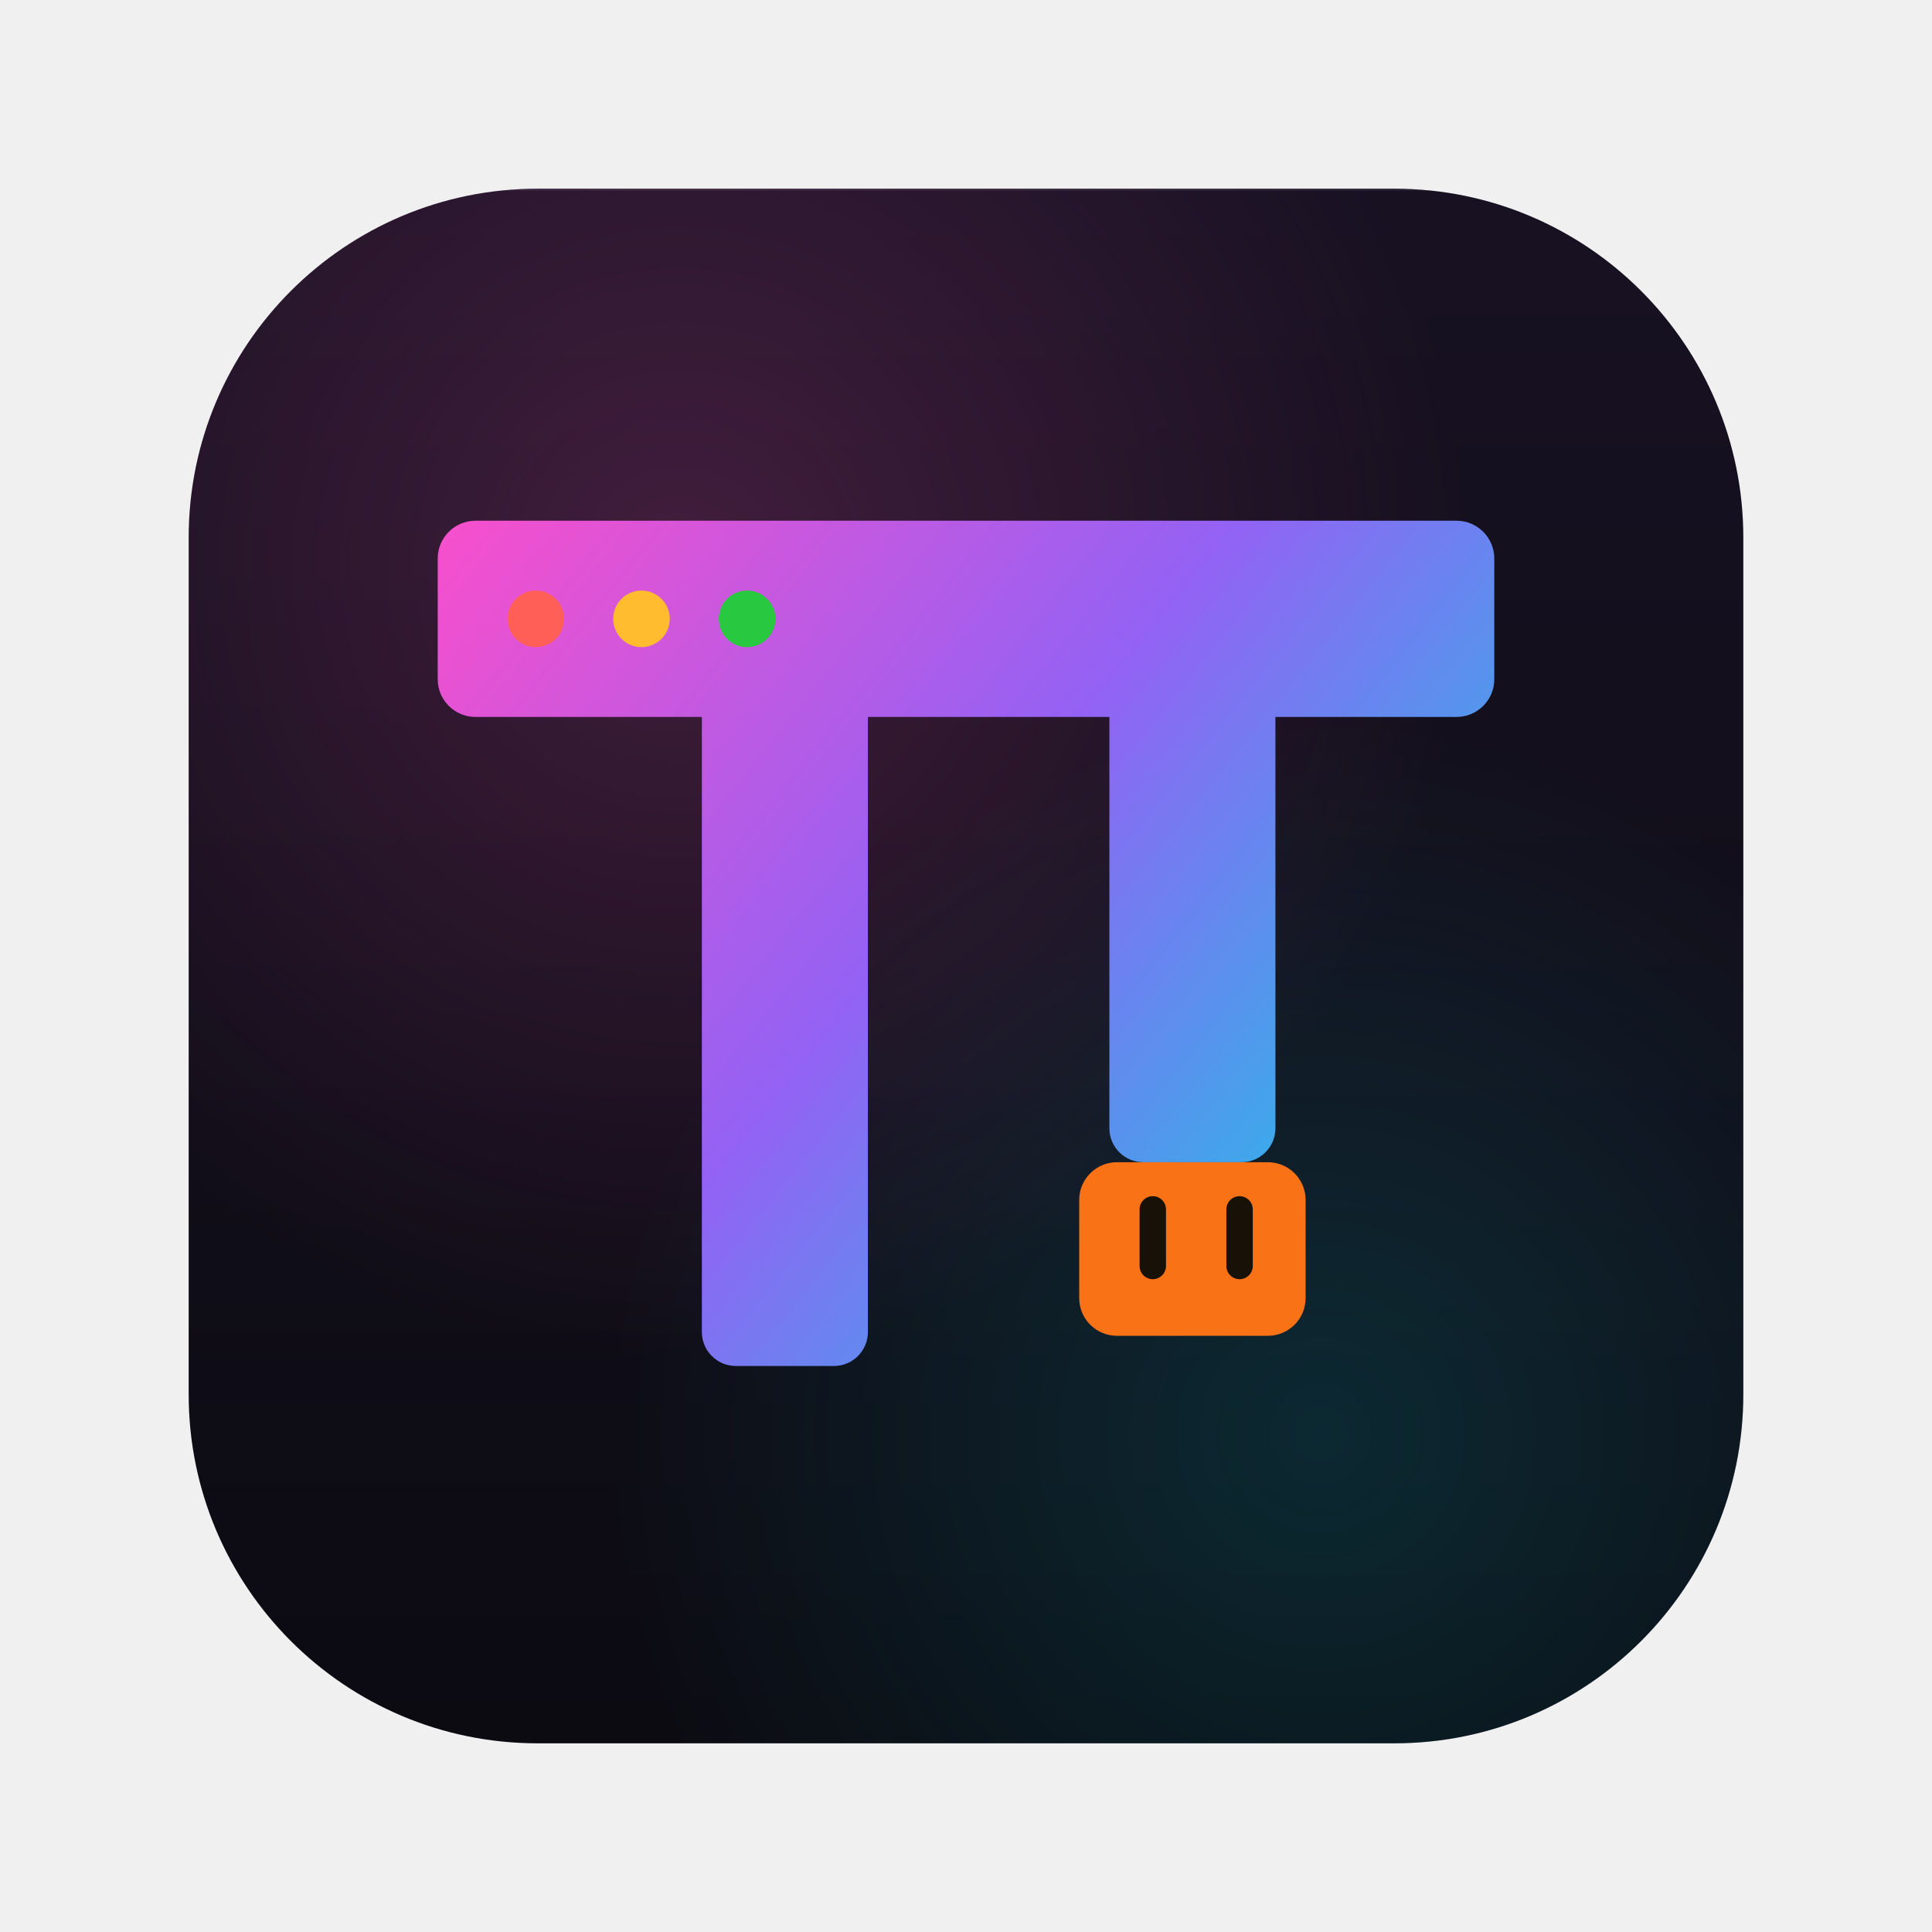
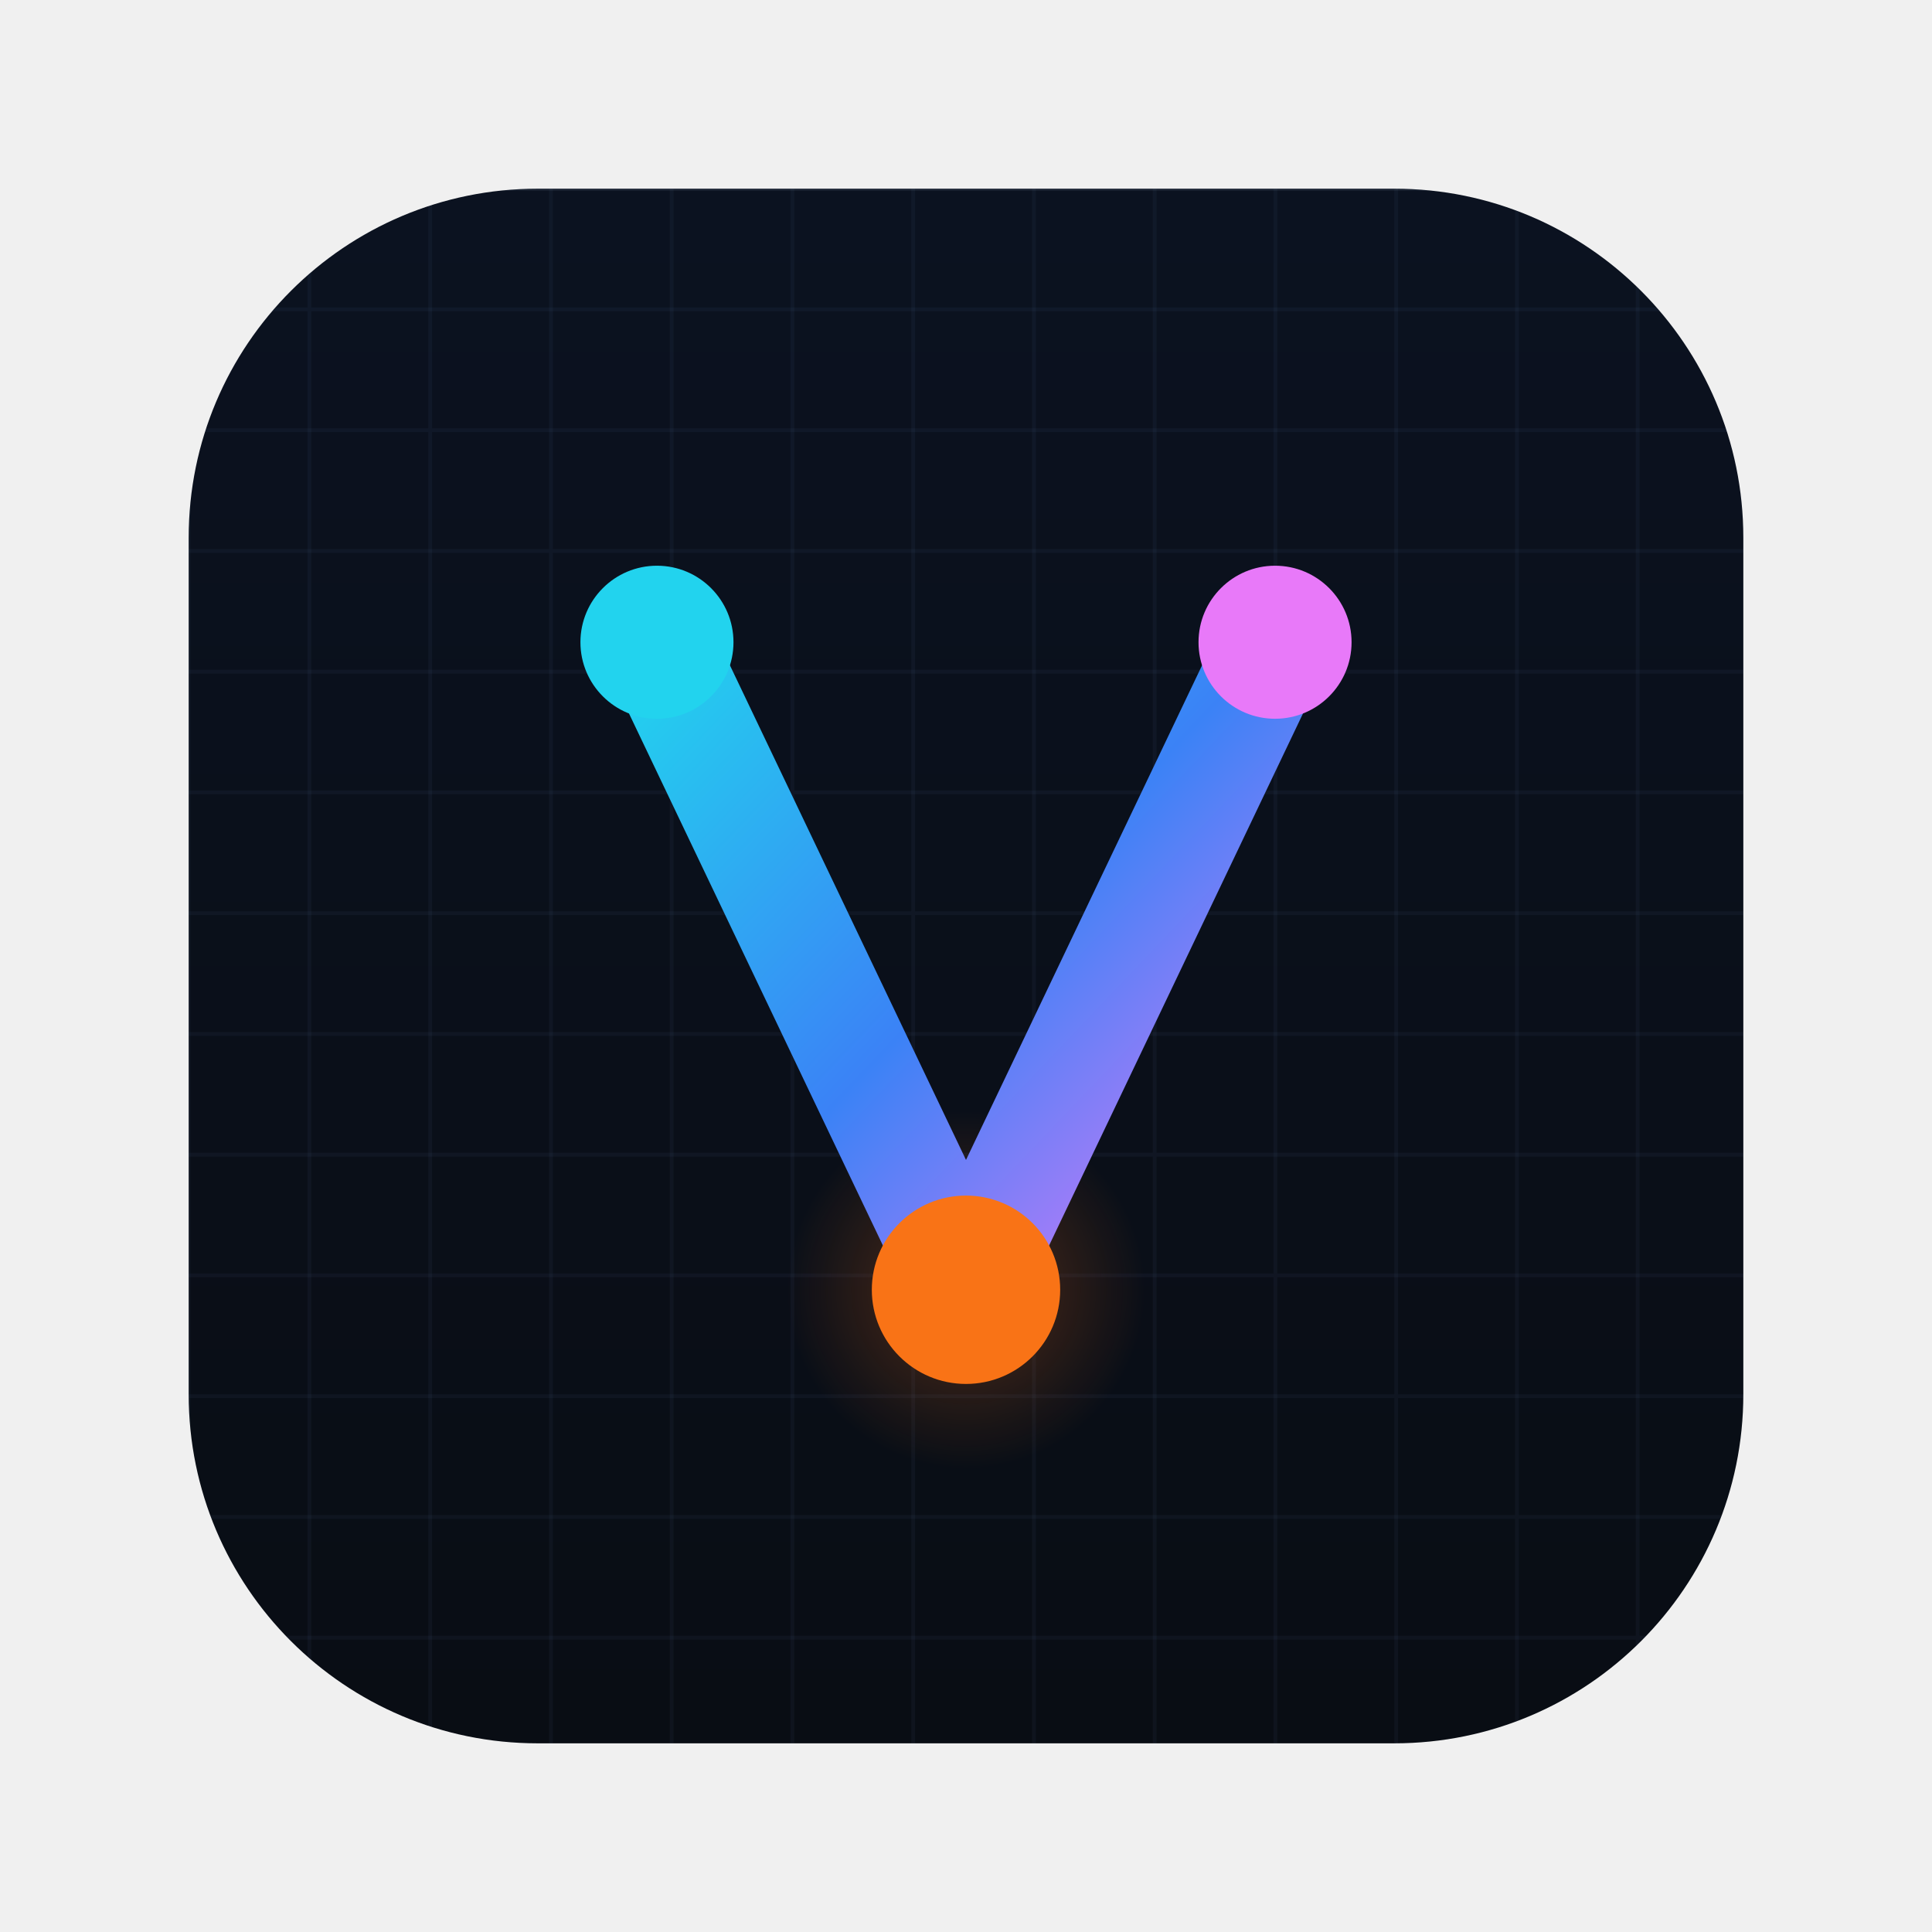
<svg xmlns="http://www.w3.org/2000/svg" viewBox="0 0 1024 1024" width="1024" height="1024">
  <defs>
    <linearGradient id="tile" x1="0" y1="0" x2="0" y2="1">
-       <stop offset="0%" stop-color="#191224" />
-       <stop offset="100%" stop-color="#0A0A10" />
+       <stop offset="0" stop-color="#0B1220" />
+       <stop offset="1" stop-color="#090D14" />
    </linearGradient>
-     <radialGradient id="glowPink" cx="360" cy="300" r="420" gradientUnits="userSpaceOnUse">
-       <stop offset="0%" stop-color="#F453B4" stop-opacity="0.20" />
-       <stop offset="100%" stop-color="#F453B4" stop-opacity="0" />
+     <radialGradient id="apexGlow" cx="512" cy="683.6" r="95" gradientUnits="userSpaceOnUse">
+       <stop offset="0" stop-color="#F97316" stop-opacity="0.30" />
+       <stop offset="1" stop-color="#F97316" stop-opacity="0" />
    </radialGradient>
-     <radialGradient id="glowCyan" cx="700" cy="760" r="380" gradientUnits="userSpaceOnUse">
-       <stop offset="0%" stop-color="#00DBE4" stop-opacity="0.14" />
-       <stop offset="100%" stop-color="#00DBE4" stop-opacity="0" />
-     </radialGradient>
-     <linearGradient id="mark" x1="232" y1="276" x2="792" y2="724" gradientUnits="userSpaceOnUse">
-       <stop offset="0%" stop-color="#F84FCC" />
-       <stop offset="46%" stop-color="#9362F4" />
-       <stop offset="100%" stop-color="#00DBE4" />
+     <linearGradient id="markGrad" x1="0" y1="0" x2="1" y2="1">
+       <stop offset="0" stop-color="#22D3EE" />
+       <stop offset="0.5" stop-color="#3B82F6" />
+       <stop offset="1" stop-color="#E879F9" />
    </linearGradient>
-     <clipPath id="tileShape">
+     <clipPath id="tileClip">
      <rect x="100" y="100" width="824" height="824" rx="185" />
    </clipPath>
  </defs>
-   <g clip-path="url(#tileShape)">
-     <rect x="0" y="0" width="1024" height="1024" fill="url(#tile)" />
-     <rect x="0" y="0" width="1024" height="1024" fill="url(#glowPink)" />
-     <rect x="0" y="0" width="1024" height="1024" fill="url(#glowCyan)" />
-     <rect x="100" y="100" width="824" height="1" fill="#FFFFFF" fill-opacity="0.08" />
+   <g clip-path="url(#tileClip)">
+     <rect x="100" y="100" width="824" height="824" fill="url(#tile)" />
+     <path d="M100 100V924M100 100H924" stroke="rgba(120,170,220,0.05)" stroke-width="2" />
+     <path d="M164 100V924M100 164H924" stroke="rgba(120,170,220,0.05)" stroke-width="2" />
+     <path d="M228 100V924M100 228H924" stroke="rgba(120,170,220,0.05)" stroke-width="2" />
+     <path d="M292 100V924M100 292H924" stroke="rgba(120,170,220,0.05)" stroke-width="2" />
+     <path d="M356 100V924M100 356H924" stroke="rgba(120,170,220,0.05)" stroke-width="2" />
+     <path d="M420 100V924M100 420H924" stroke="rgba(120,170,220,0.05)" stroke-width="2" />
+     <path d="M484 100V924M100 484H924" stroke="rgba(120,170,220,0.05)" stroke-width="2" />
+     <path d="M548 100V924M100 548H924" stroke="rgba(120,170,220,0.05)" stroke-width="2" />
+     <path d="M612 100V924M100 612H924" stroke="rgba(120,170,220,0.05)" stroke-width="2" />
+     <path d="M676 100V924M100 676H924" stroke="rgba(120,170,220,0.05)" stroke-width="2" />
+     <path d="M740 100V924M100 740H924" stroke="rgba(120,170,220,0.05)" stroke-width="2" />
+     <path d="M804 100V924M100 804H924" stroke="rgba(120,170,220,0.05)" stroke-width="2" />
+     <path d="M868 100V924M100 868H924" stroke="rgba(120,170,220,0.05)" stroke-width="2" />
+     <rect x="100" y="100" width="824" height="1" fill="#FFFFFF" fill-opacity="0.06" />
+     <circle cx="512" cy="683.6" r="95" fill="url(#apexGlow)" />
  </g>
-   <g fill="url(#mark)">
-     <rect x="232" y="276" width="560" height="104" rx="20" />
-     <rect x="372" y="360" width="88" height="364" rx="18" />
-     <rect x="588" y="360" width="88" height="256" rx="18" />
+   <g transform="translate(512 512) scale(0.78) translate(-512 -512)">
+     <path d="M302 292 L512 732 L722 292" fill="none" stroke="url(#markGrad)" stroke-width="76" stroke-linecap="round" stroke-linejoin="round" />
+     <circle cx="302" cy="292" r="52" fill="#22D3EE" />
+     <circle cx="722" cy="292" r="52" fill="#E879F9" />
+     <circle cx="512" cy="732" r="64" fill="#F97316" />
  </g>
-   <circle cx="284" cy="328" r="15" fill="#FF5F57" />
-   <circle cx="340" cy="328" r="15" fill="#FEBC2E" />
-   <circle cx="396" cy="328" r="15" fill="#28C840" />
-   <rect x="572" y="616" width="120" height="92" rx="20" fill="#F97316" />
-   <rect x="604" y="634" width="14" height="44" rx="7" fill="#171107" />
-   <rect x="650" y="634" width="14" height="44" rx="7" fill="#171107" />
</svg>
